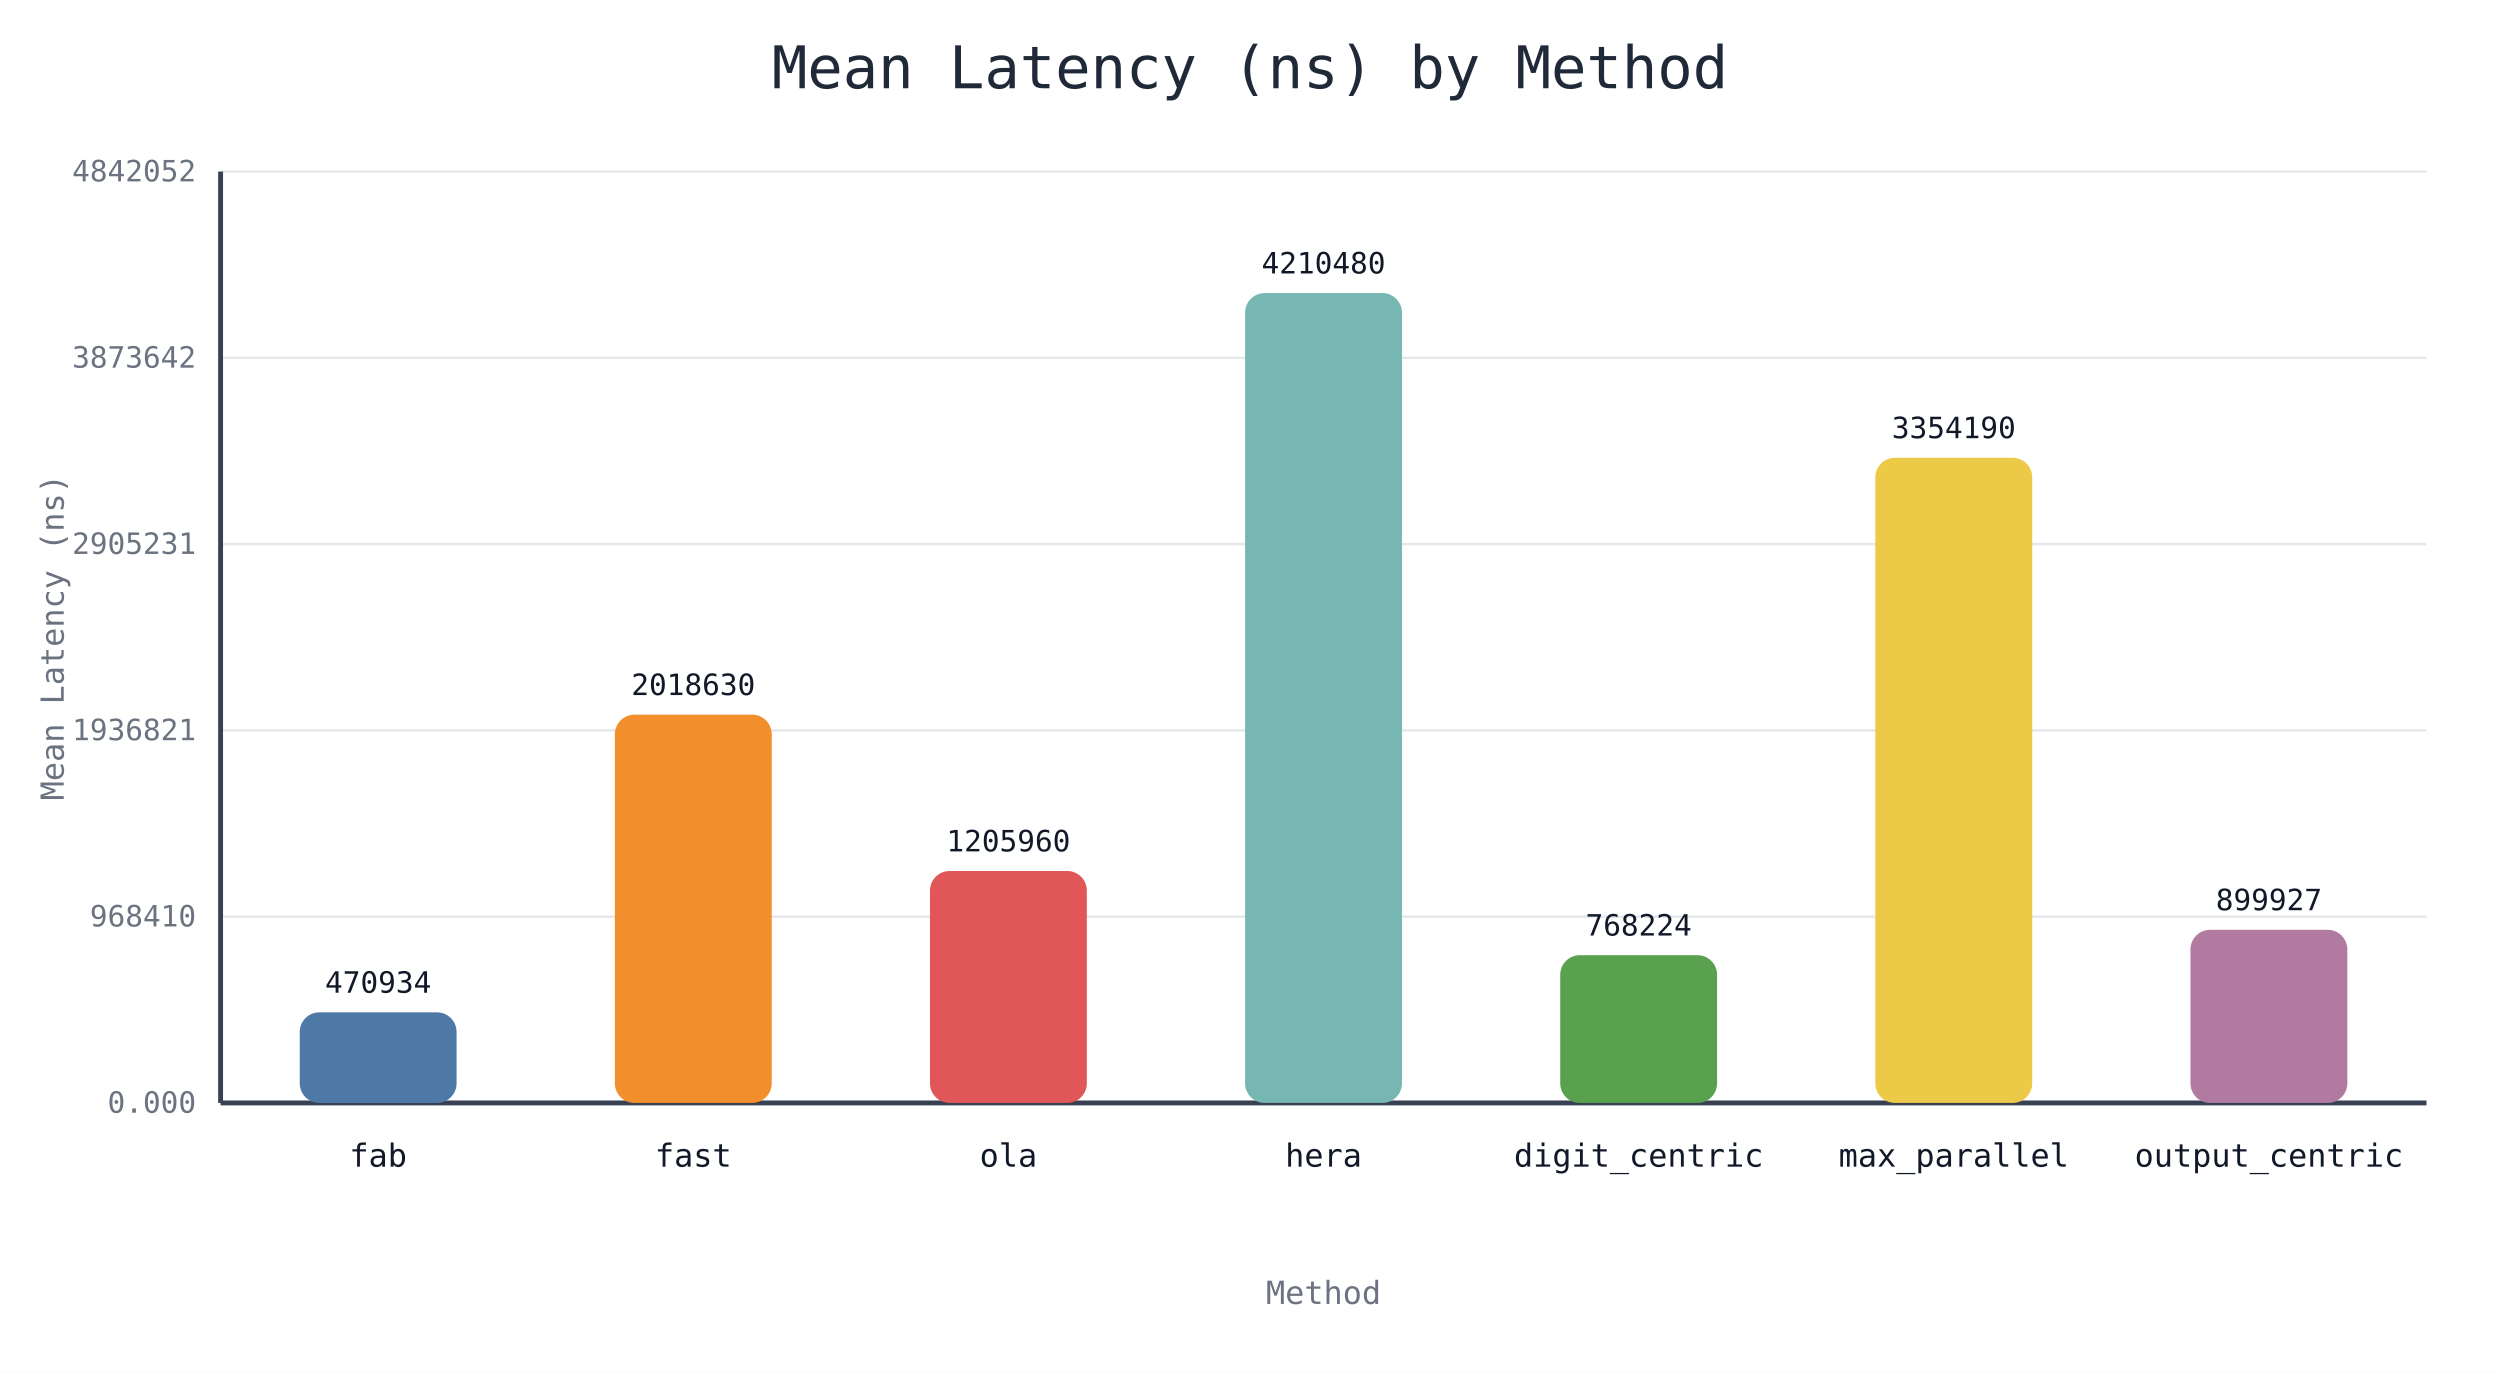
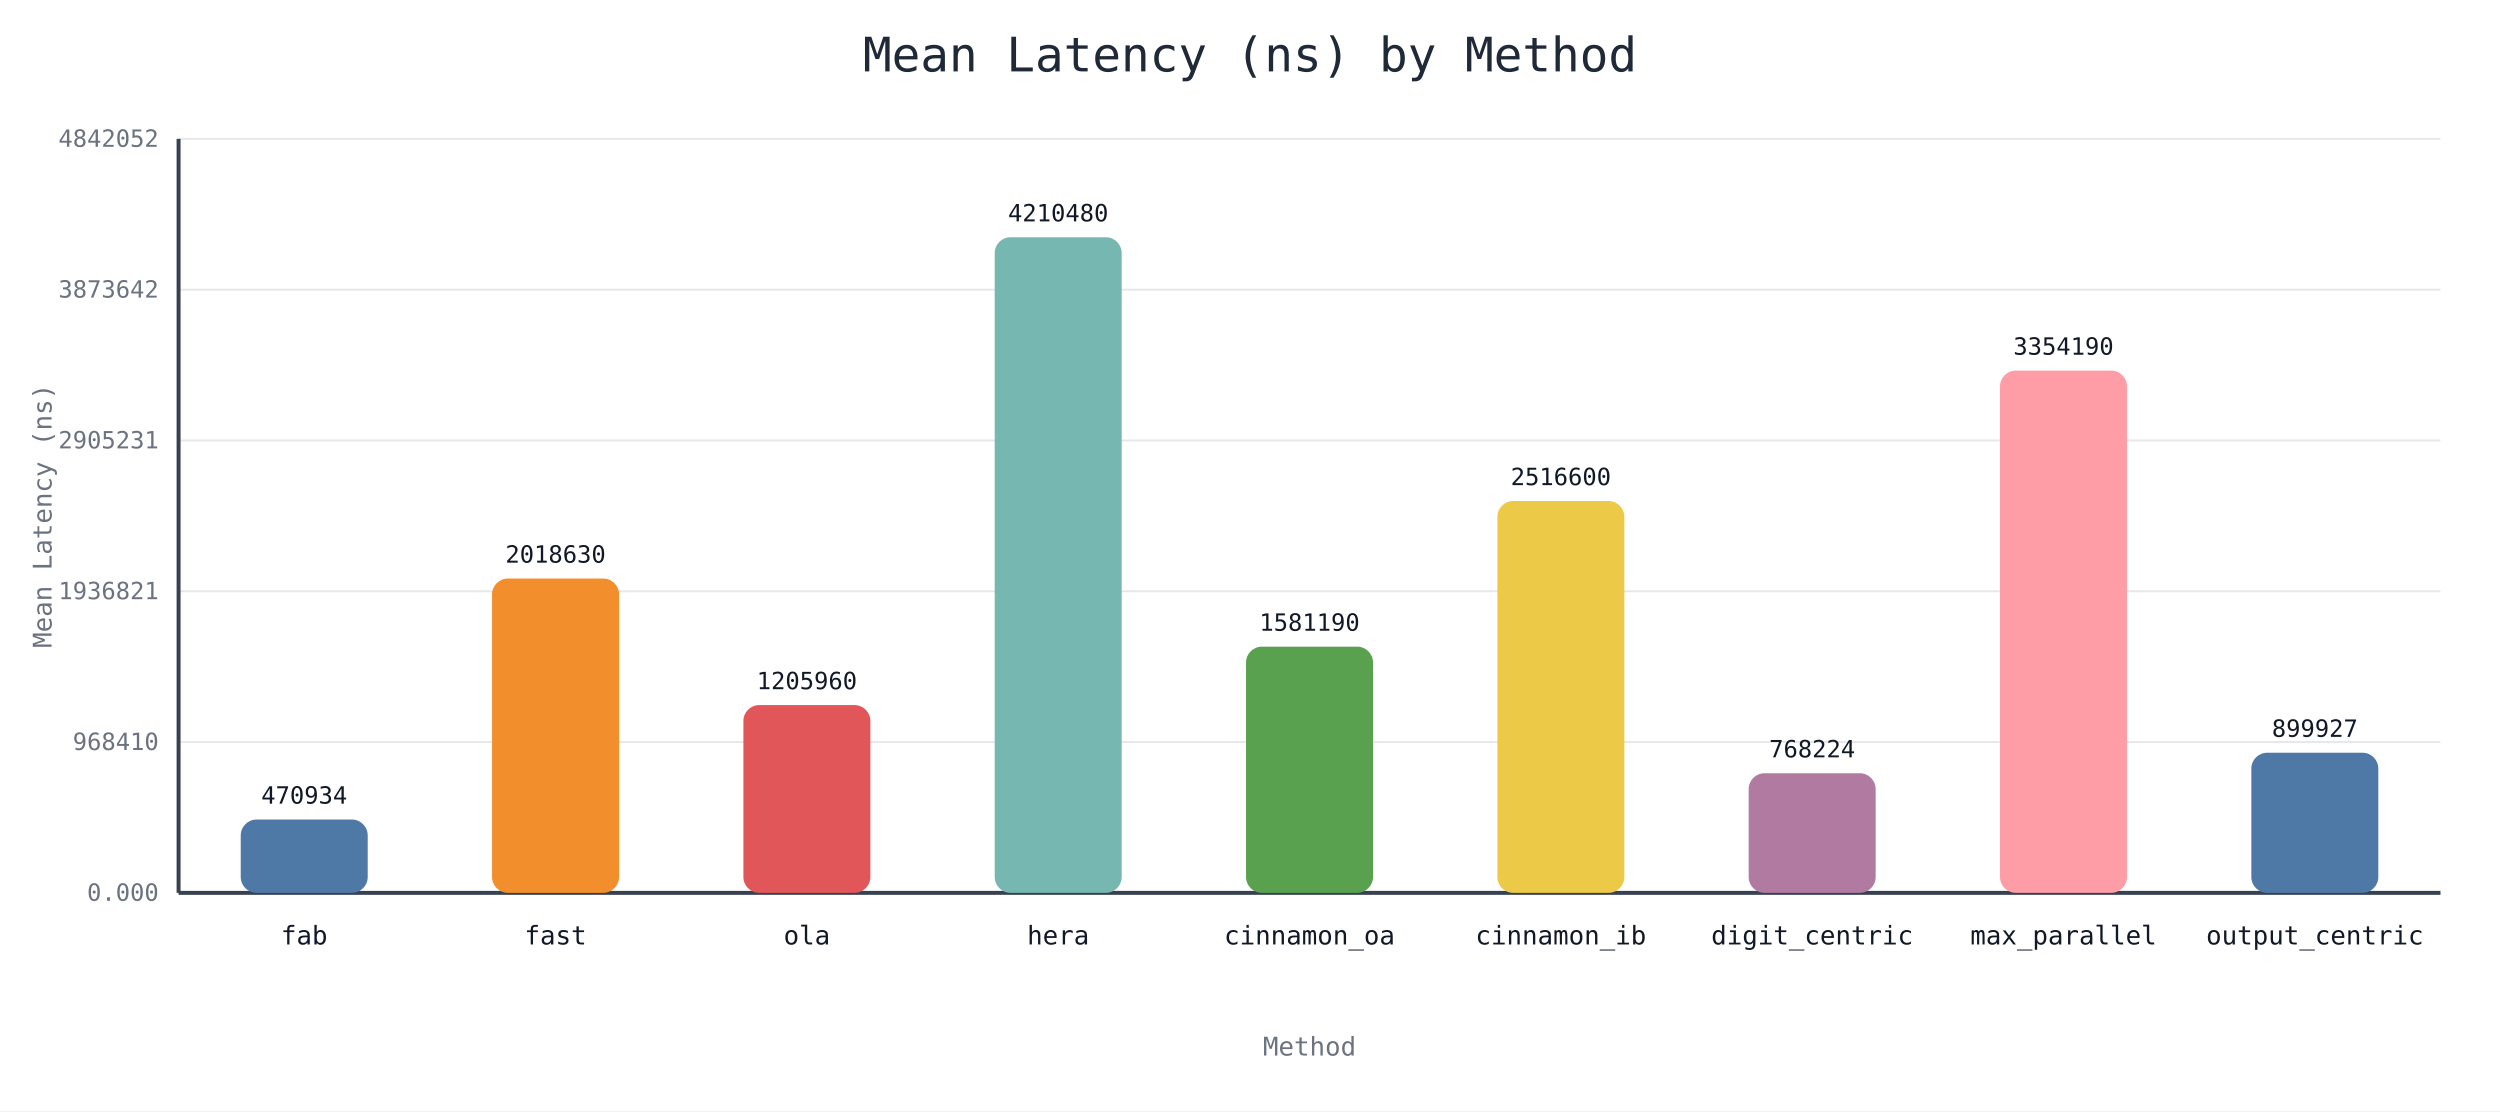
- <svg xmlns="http://www.w3.org/2000/svg" width="1020" height="560" viewBox="0 0 1020 560">
+ <svg xmlns="http://www.w3.org/2000/svg" width="1260" height="560" viewBox="0 0 1260 560">
  <rect x="0" y="0" width="100%" height="100%" fill="#ffffff" />
-   <text x="510.0" y="36" text-anchor="middle" font-size="24" font-family="Maple Mono, Cascadia Code, monospace" fill="#1f2937">Mean Latency (ns) by Method</text>
-   <line x1="90" y1="450.00" x2="990" y2="450.00" stroke="#e5e7eb" stroke-width="1" />
+   <text x="630.0" y="36" text-anchor="middle" font-size="24" font-family="Maple Mono, Cascadia Code, monospace" fill="#1f2937">Mean Latency (ns) by Method</text>
+   <line x1="90" y1="450.00" x2="1230" y2="450.00" stroke="#e5e7eb" stroke-width="1" />
  <text x="80" y="454.00" text-anchor="end" font-size="12" font-family="Maple Mono, Cascadia Code, monospace" fill="#6b7280">0.000</text>
-   <line x1="90" y1="374.00" x2="990" y2="374.00" stroke="#e5e7eb" stroke-width="1" />
+   <line x1="90" y1="374.00" x2="1230" y2="374.00" stroke="#e5e7eb" stroke-width="1" />
  <text x="80" y="378.00" text-anchor="end" font-size="12" font-family="Maple Mono, Cascadia Code, monospace" fill="#6b7280">968410</text>
-   <line x1="90" y1="298.00" x2="990" y2="298.00" stroke="#e5e7eb" stroke-width="1" />
+   <line x1="90" y1="298.00" x2="1230" y2="298.00" stroke="#e5e7eb" stroke-width="1" />
  <text x="80" y="302.00" text-anchor="end" font-size="12" font-family="Maple Mono, Cascadia Code, monospace" fill="#6b7280">1936821</text>
-   <line x1="90" y1="222.00" x2="990" y2="222.00" stroke="#e5e7eb" stroke-width="1" />
+   <line x1="90" y1="222.00" x2="1230" y2="222.00" stroke="#e5e7eb" stroke-width="1" />
  <text x="80" y="226.00" text-anchor="end" font-size="12" font-family="Maple Mono, Cascadia Code, monospace" fill="#6b7280">2905231</text>
-   <line x1="90" y1="146.00" x2="990" y2="146.00" stroke="#e5e7eb" stroke-width="1" />
+   <line x1="90" y1="146.00" x2="1230" y2="146.00" stroke="#e5e7eb" stroke-width="1" />
  <text x="80" y="150.00" text-anchor="end" font-size="12" font-family="Maple Mono, Cascadia Code, monospace" fill="#6b7280">3873642</text>
-   <line x1="90" y1="70.00" x2="990" y2="70.00" stroke="#e5e7eb" stroke-width="1" />
+   <line x1="90" y1="70.00" x2="1230" y2="70.00" stroke="#e5e7eb" stroke-width="1" />
  <text x="80" y="74.00" text-anchor="end" font-size="12" font-family="Maple Mono, Cascadia Code, monospace" fill="#6b7280">4842052</text>
-   <line x1="90" y1="450" x2="990" y2="450" stroke="#374151" stroke-width="2" />
+   <line x1="90" y1="450" x2="1230" y2="450" stroke="#374151" stroke-width="2" />
  <line x1="90" y1="70" x2="90" y2="450" stroke="#374151" stroke-width="2" />
-   <rect x="122.29" y="413.04" width="64.00" height="36.96" fill="#4E79A7" rx="8" ry="8" />
-   <text x="154.29" y="405.04" text-anchor="middle" font-size="12" font-family="Maple Mono, Cascadia Code, monospace" fill="#111827">470934</text>
-   <text x="154.29" y="476.00" text-anchor="middle" font-size="13" font-family="Maple Mono, Cascadia Code, monospace" fill="#111827">fab</text>
-   <rect x="250.86" y="291.58" width="64.00" height="158.42" fill="#F28E2B" rx="8" ry="8" />
-   <text x="282.86" y="283.58" text-anchor="middle" font-size="12" font-family="Maple Mono, Cascadia Code, monospace" fill="#111827">2018630</text>
-   <text x="282.86" y="476.00" text-anchor="middle" font-size="13" font-family="Maple Mono, Cascadia Code, monospace" fill="#111827">fast</text>
-   <rect x="379.43" y="355.36" width="64.00" height="94.64" fill="#E15759" rx="8" ry="8" />
-   <text x="411.43" y="347.36" text-anchor="middle" font-size="12" font-family="Maple Mono, Cascadia Code, monospace" fill="#111827">1205960</text>
-   <text x="411.43" y="476.00" text-anchor="middle" font-size="13" font-family="Maple Mono, Cascadia Code, monospace" fill="#111827">ola</text>
-   <rect x="508.00" y="119.57" width="64.00" height="330.43" fill="#76B7B2" rx="8" ry="8" />
-   <text x="540.00" y="111.57" text-anchor="middle" font-size="12" font-family="Maple Mono, Cascadia Code, monospace" fill="#111827">4210480</text>
-   <text x="540.00" y="476.00" text-anchor="middle" font-size="13" font-family="Maple Mono, Cascadia Code, monospace" fill="#111827">hera</text>
-   <rect x="636.57" y="389.71" width="64.00" height="60.29" fill="#59A14F" rx="8" ry="8" />
-   <text x="668.57" y="381.71" text-anchor="middle" font-size="12" font-family="Maple Mono, Cascadia Code, monospace" fill="#111827">768224</text>
-   <text x="668.57" y="476.00" text-anchor="middle" font-size="13" font-family="Maple Mono, Cascadia Code, monospace" fill="#111827">digit_centric</text>
-   <rect x="765.14" y="186.77" width="64.00" height="263.23" fill="#EDC948" rx="8" ry="8" />
-   <text x="797.14" y="178.77" text-anchor="middle" font-size="12" font-family="Maple Mono, Cascadia Code, monospace" fill="#111827">3354190</text>
-   <text x="797.14" y="476.00" text-anchor="middle" font-size="13" font-family="Maple Mono, Cascadia Code, monospace" fill="#111827">max_parallel</text>
-   <rect x="893.71" y="379.37" width="64.00" height="70.63" fill="#B07AA1" rx="8" ry="8" />
-   <text x="925.71" y="371.37" text-anchor="middle" font-size="12" font-family="Maple Mono, Cascadia Code, monospace" fill="#111827">899927</text>
-   <text x="925.71" y="476.00" text-anchor="middle" font-size="13" font-family="Maple Mono, Cascadia Code, monospace" fill="#111827">output_centric</text>
-   <text x="540.00" y="532" text-anchor="middle" font-size="13" font-family="Maple Mono, Cascadia Code, monospace" fill="#6b7280">Method</text>
+   <rect x="121.33" y="413.04" width="64.00" height="36.96" fill="#4E79A7" rx="8" ry="8" />
+   <text x="153.33" y="405.04" text-anchor="middle" font-size="12" font-family="Maple Mono, Cascadia Code, monospace" fill="#111827">470934</text>
+   <text x="153.33" y="476.00" text-anchor="middle" font-size="13" font-family="Maple Mono, Cascadia Code, monospace" fill="#111827">fab</text>
+   <rect x="248.00" y="291.58" width="64.00" height="158.42" fill="#F28E2B" rx="8" ry="8" />
+   <text x="280.00" y="283.58" text-anchor="middle" font-size="12" font-family="Maple Mono, Cascadia Code, monospace" fill="#111827">2018630</text>
+   <text x="280.00" y="476.00" text-anchor="middle" font-size="13" font-family="Maple Mono, Cascadia Code, monospace" fill="#111827">fast</text>
+   <rect x="374.67" y="355.36" width="64.00" height="94.64" fill="#E15759" rx="8" ry="8" />
+   <text x="406.67" y="347.36" text-anchor="middle" font-size="12" font-family="Maple Mono, Cascadia Code, monospace" fill="#111827">1205960</text>
+   <text x="406.67" y="476.00" text-anchor="middle" font-size="13" font-family="Maple Mono, Cascadia Code, monospace" fill="#111827">ola</text>
+   <rect x="501.33" y="119.57" width="64.00" height="330.43" fill="#76B7B2" rx="8" ry="8" />
+   <text x="533.33" y="111.57" text-anchor="middle" font-size="12" font-family="Maple Mono, Cascadia Code, monospace" fill="#111827">4210480</text>
+   <text x="533.33" y="476.00" text-anchor="middle" font-size="13" font-family="Maple Mono, Cascadia Code, monospace" fill="#111827">hera</text>
+   <rect x="628.00" y="325.91" width="64.00" height="124.09" fill="#59A14F" rx="8" ry="8" />
+   <text x="660.00" y="317.91" text-anchor="middle" font-size="12" font-family="Maple Mono, Cascadia Code, monospace" fill="#111827">1581190</text>
+   <text x="660.00" y="476.00" text-anchor="middle" font-size="13" font-family="Maple Mono, Cascadia Code, monospace" fill="#111827">cinnamon_oa</text>
+   <rect x="754.67" y="252.50" width="64.00" height="197.50" fill="#EDC948" rx="8" ry="8" />
+   <text x="786.67" y="244.50" text-anchor="middle" font-size="12" font-family="Maple Mono, Cascadia Code, monospace" fill="#111827">2516600</text>
+   <text x="786.67" y="476.00" text-anchor="middle" font-size="13" font-family="Maple Mono, Cascadia Code, monospace" fill="#111827">cinnamon_ib</text>
+   <rect x="881.33" y="389.71" width="64.00" height="60.29" fill="#B07AA1" rx="8" ry="8" />
+   <text x="913.33" y="381.71" text-anchor="middle" font-size="12" font-family="Maple Mono, Cascadia Code, monospace" fill="#111827">768224</text>
+   <text x="913.33" y="476.00" text-anchor="middle" font-size="13" font-family="Maple Mono, Cascadia Code, monospace" fill="#111827">digit_centric</text>
+   <rect x="1008.00" y="186.77" width="64.00" height="263.23" fill="#FF9DA7" rx="8" ry="8" />
+   <text x="1040.00" y="178.77" text-anchor="middle" font-size="12" font-family="Maple Mono, Cascadia Code, monospace" fill="#111827">3354190</text>
+   <text x="1040.00" y="476.00" text-anchor="middle" font-size="13" font-family="Maple Mono, Cascadia Code, monospace" fill="#111827">max_parallel</text>
+   <rect x="1134.67" y="379.37" width="64.00" height="70.63" fill="#4E79A7" rx="8" ry="8" />
+   <text x="1166.67" y="371.37" text-anchor="middle" font-size="12" font-family="Maple Mono, Cascadia Code, monospace" fill="#111827">899927</text>
+   <text x="1166.67" y="476.00" text-anchor="middle" font-size="13" font-family="Maple Mono, Cascadia Code, monospace" fill="#111827">output_centric</text>
+   <text x="660.00" y="532" text-anchor="middle" font-size="13" font-family="Maple Mono, Cascadia Code, monospace" fill="#6b7280">Method</text>
  <text x="26" y="260.00" text-anchor="middle" font-size="13" font-family="Maple Mono, Cascadia Code, monospace" fill="#6b7280" transform="rotate(-90 26 260.00)">Mean Latency (ns)</text>
</svg>
